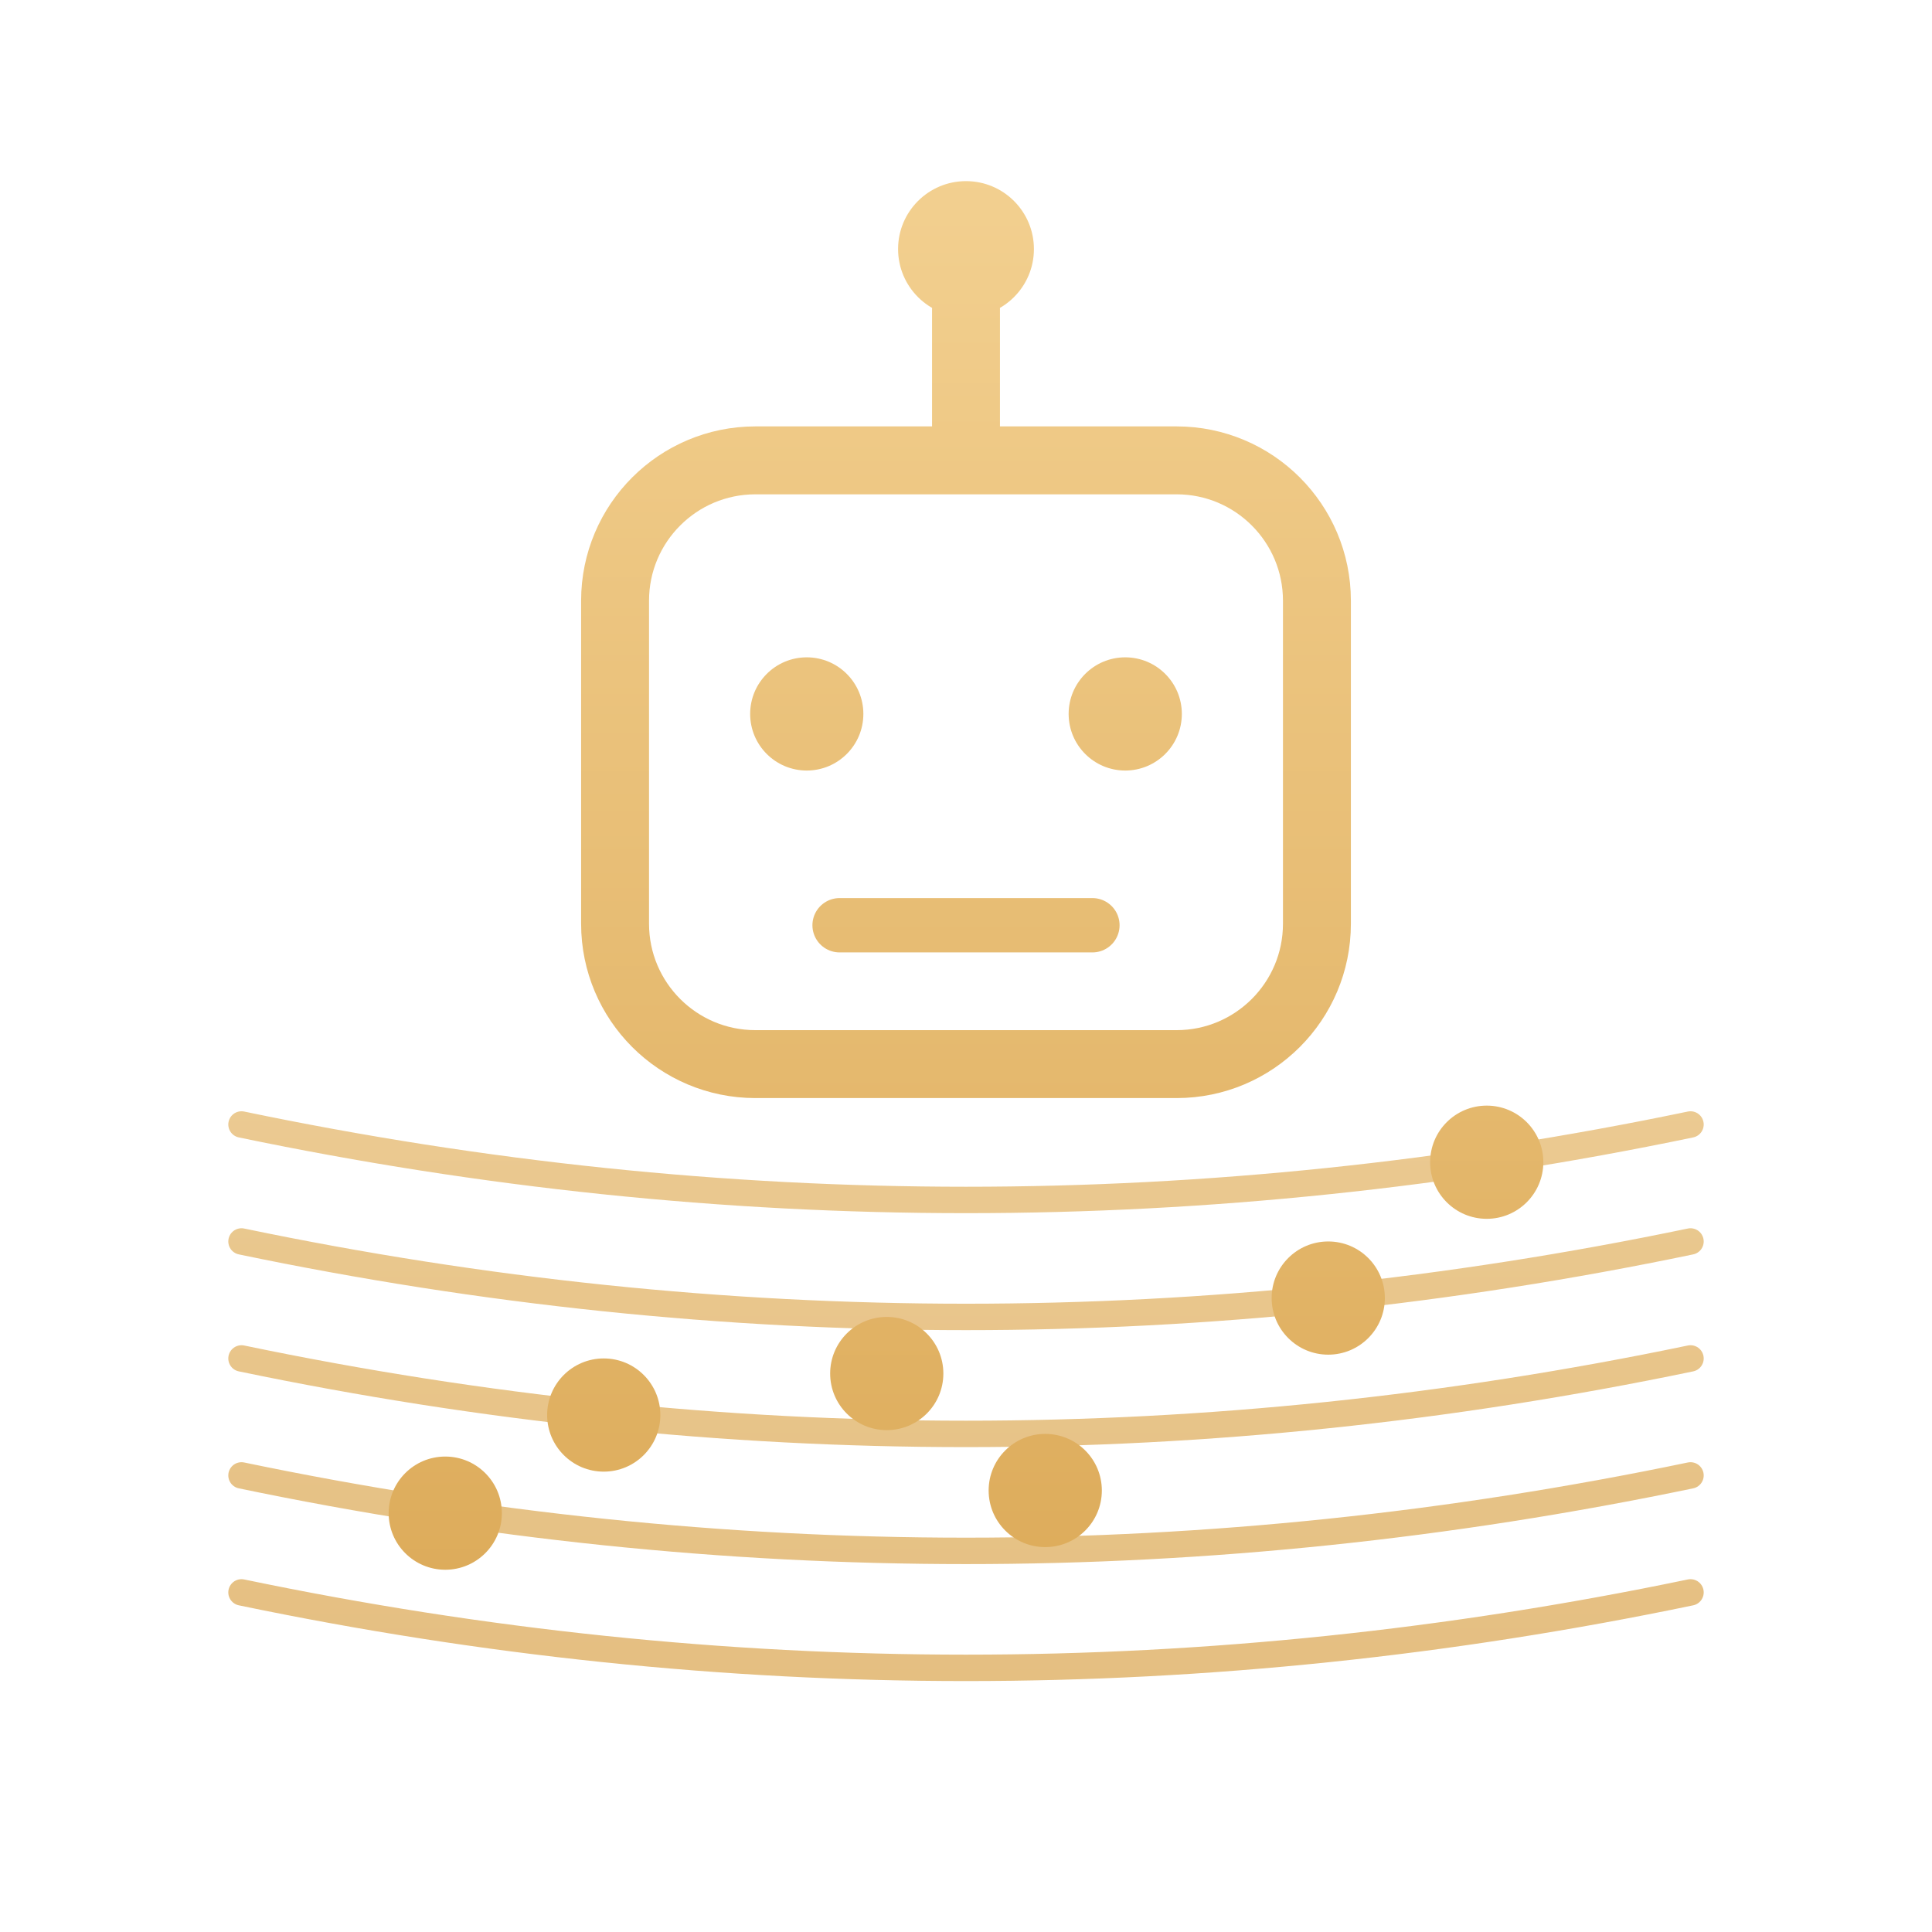
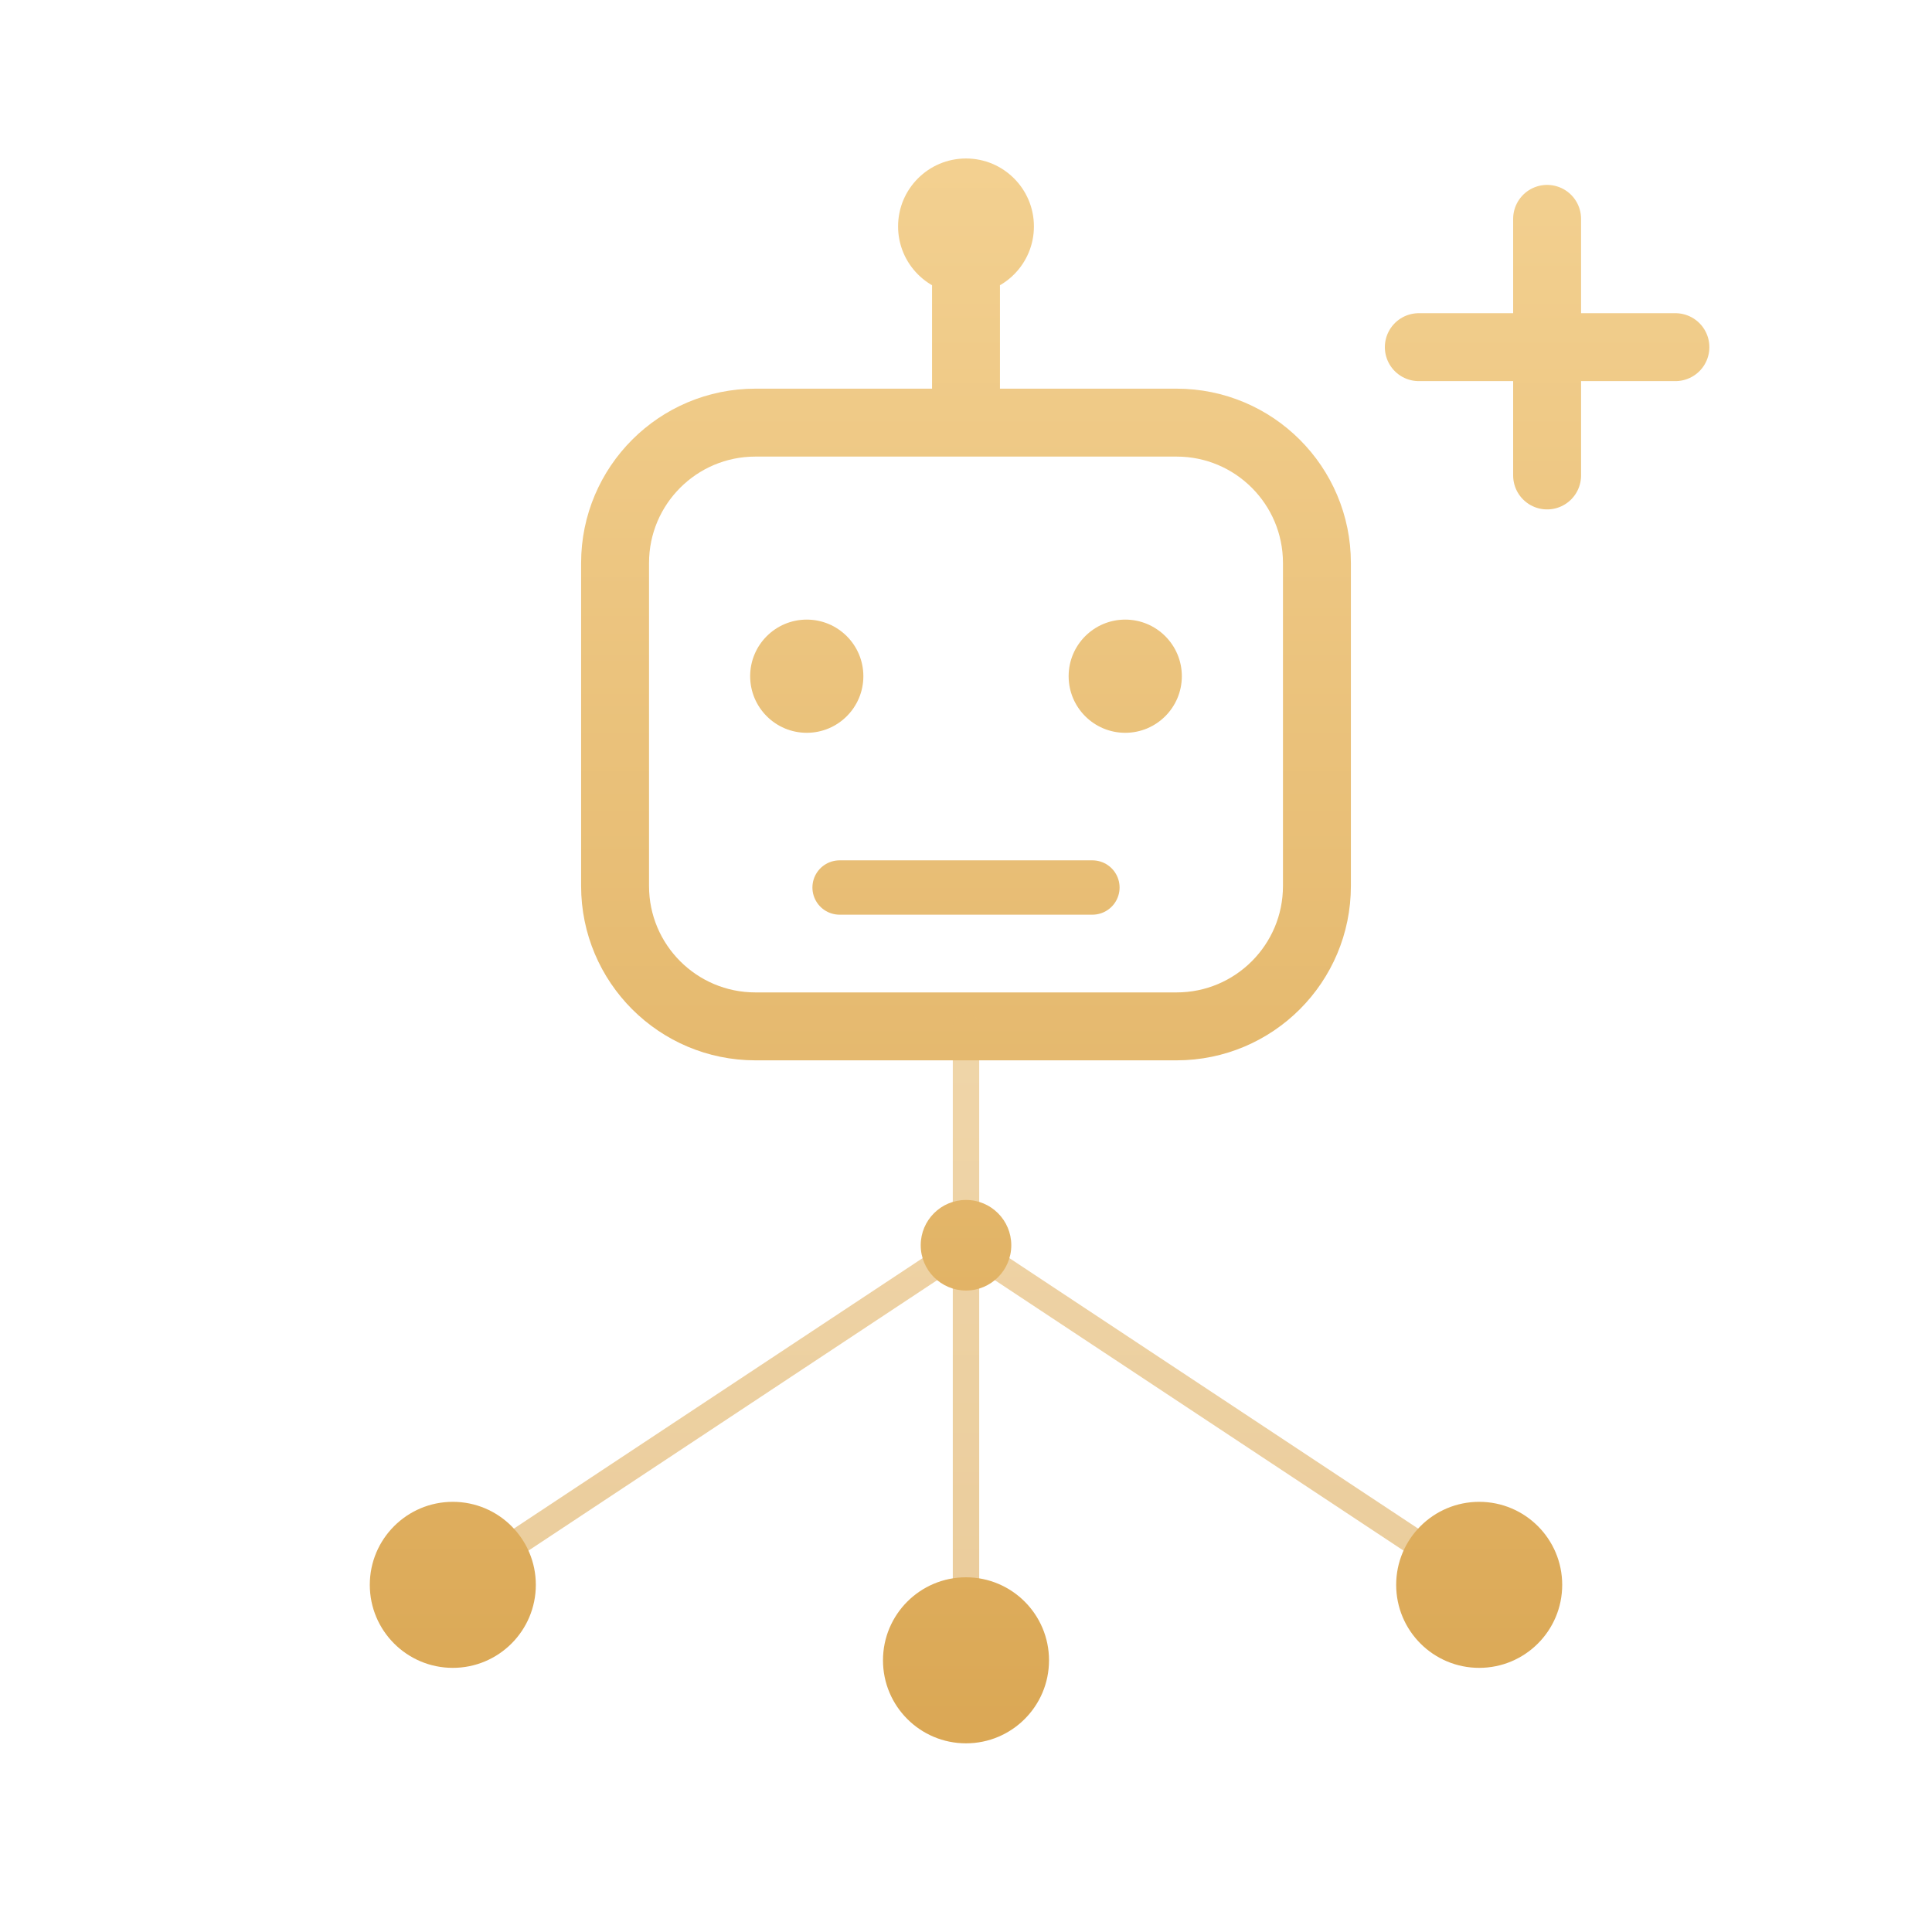
<svg xmlns="http://www.w3.org/2000/svg" viewBox="0 0 512 512" width="512" height="512" role="img" aria-label="Augments">
  <defs>
    <linearGradient id="brass" gradientUnits="userSpaceOnUse" x1="0" y1="24" x2="0" y2="488">
      <stop offset="0" stop-color="#F4D293" />
      <stop offset="1" stop-color="#D9A551" />
    </linearGradient>
  </defs>
  <g stroke="url(#brass)" fill="none" stroke-width="18" stroke-linecap="round" stroke-linejoin="round">
-     <rect x="163.0" y="122.0" width="186.0" height="160.0" rx="37.2" />
-     <line x1="256.0" y1="120.0" x2="256.0" y2="82.0" />
-     <line x1="222.5" y1="245.2" x2="289.5" y2="245.2" stroke-width="14.4" />
+     <rect x="163.0" y="112.0" width="186.0" height="160.0" rx="37.2" />
+     <line x1="256.0" y1="110.0" x2="256.0" y2="76.0" />
+     <line x1="222.5" y1="235.2" x2="289.5" y2="235.2" stroke-width="14.4" />
  </g>
  <g fill="url(#brass)">
-     <circle cx="256.0" cy="66.0" r="18" />
-     <circle cx="213.8" cy="189.2" r="15" />
-     <circle cx="298.2" cy="189.2" r="15" />
+     <circle cx="256.0" cy="60.0" r="18" />
+     <circle cx="213.8" cy="179.2" r="15" />
+     <circle cx="298.2" cy="179.2" r="15" />
  </g>
-   <g fill="none" stroke="url(#brass)" stroke-width="7" stroke-linecap="round" opacity="0.75">
-     <path d="M 64 298 Q 256 338 448 298" />
-     <path d="M 64 329 Q 256 369 448 329" />
-     <path d="M 64 360 Q 256 400 448 360" />
-     <path d="M 64 391 Q 256 431 448 391" />
-     <path d="M 64 422 Q 256 462 448 422" />
+   <g stroke="url(#brass)" stroke-width="18" stroke-linecap="round">
+     <line x1="410" y1="58" x2="410" y2="126" />
+     <line x1="376" y1="92" x2="444" y2="92" />
+   </g>
+   <g fill="none" stroke="url(#brass)" stroke-width="7" stroke-linecap="round" opacity="0.6">
+     <path d="M 256 272 L 256 330" />
+     <path d="M 256 330 L 120 420" />
+     <path d="M 256 330 L 256 440" />
+     <path d="M 256 330 L 392 420" />
  </g>
  <g fill="url(#brass)">
-     <circle cx="118" cy="401" r="15" />
-     <circle cx="160" cy="375" r="15" />
-     <circle cx="235" cy="364" r="15" />
-     <circle cx="277" cy="395" r="15" />
-     <circle cx="352" cy="344" r="15" />
-     <circle cx="394" cy="308" r="15" />
+     <circle cx="256" cy="330" r="12" />
+     <circle cx="120" cy="420" r="22" />
+     <circle cx="256" cy="440" r="22" />
+     <circle cx="392" cy="420" r="22" />
  </g>
</svg>
